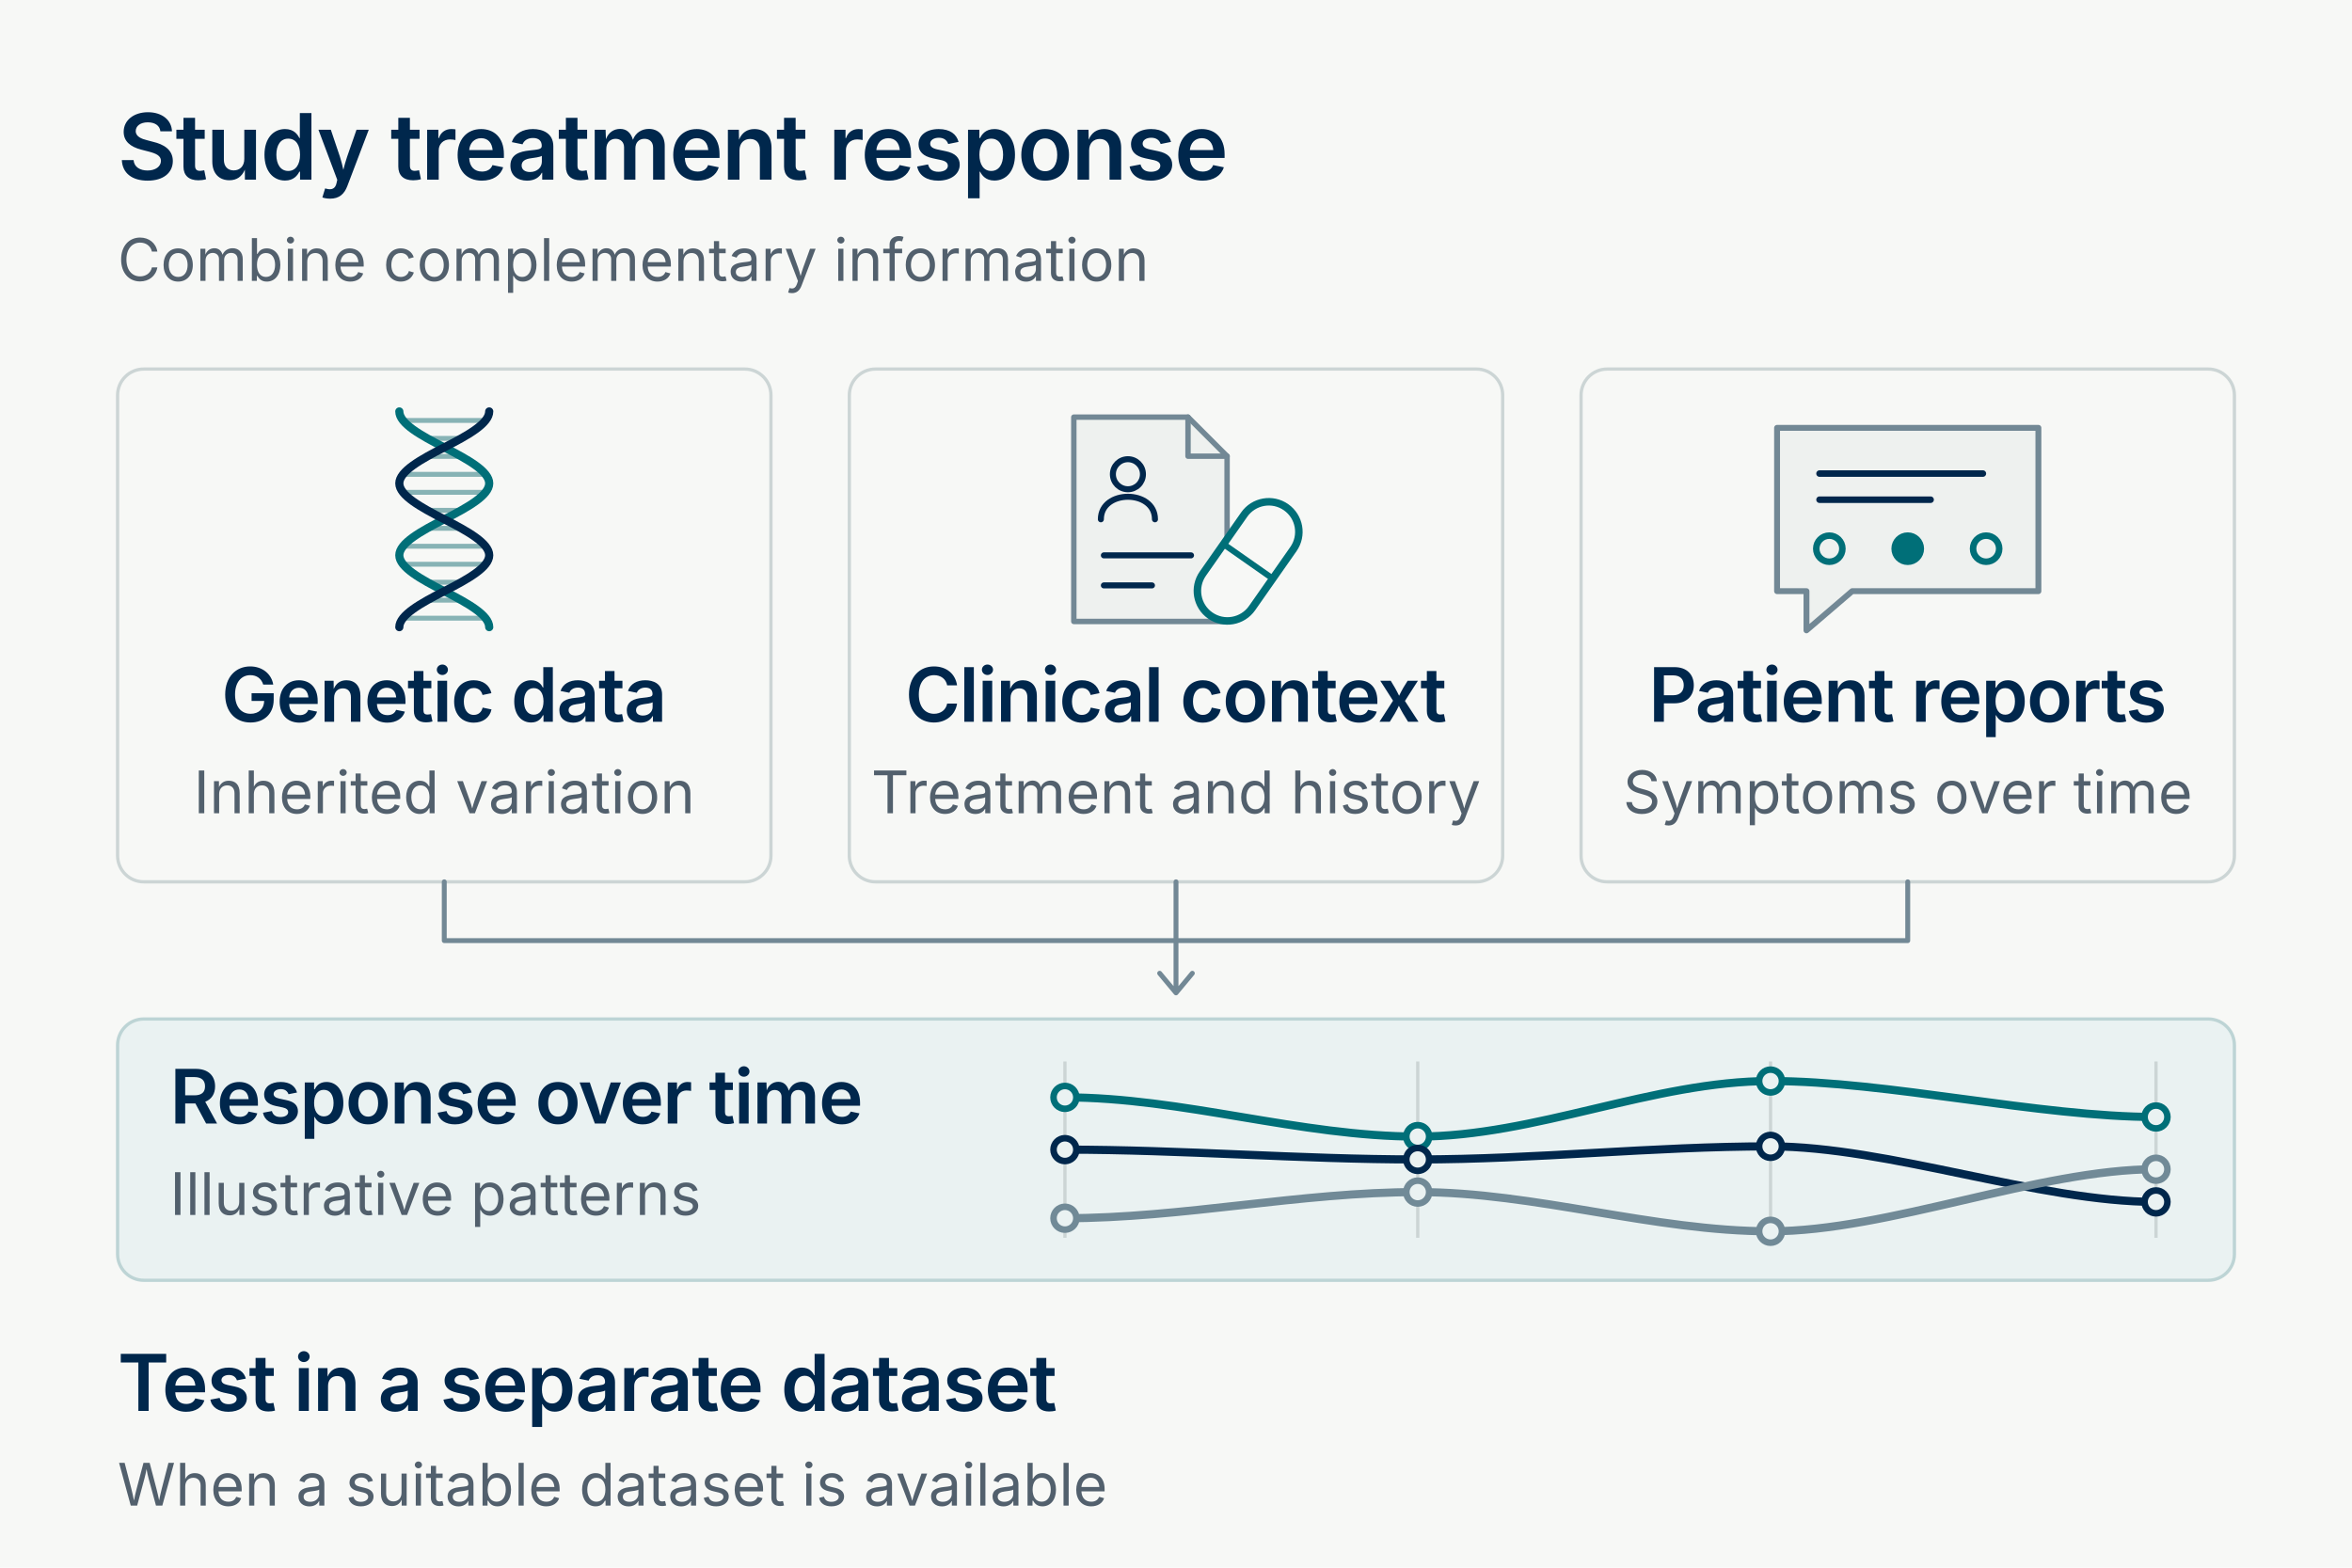
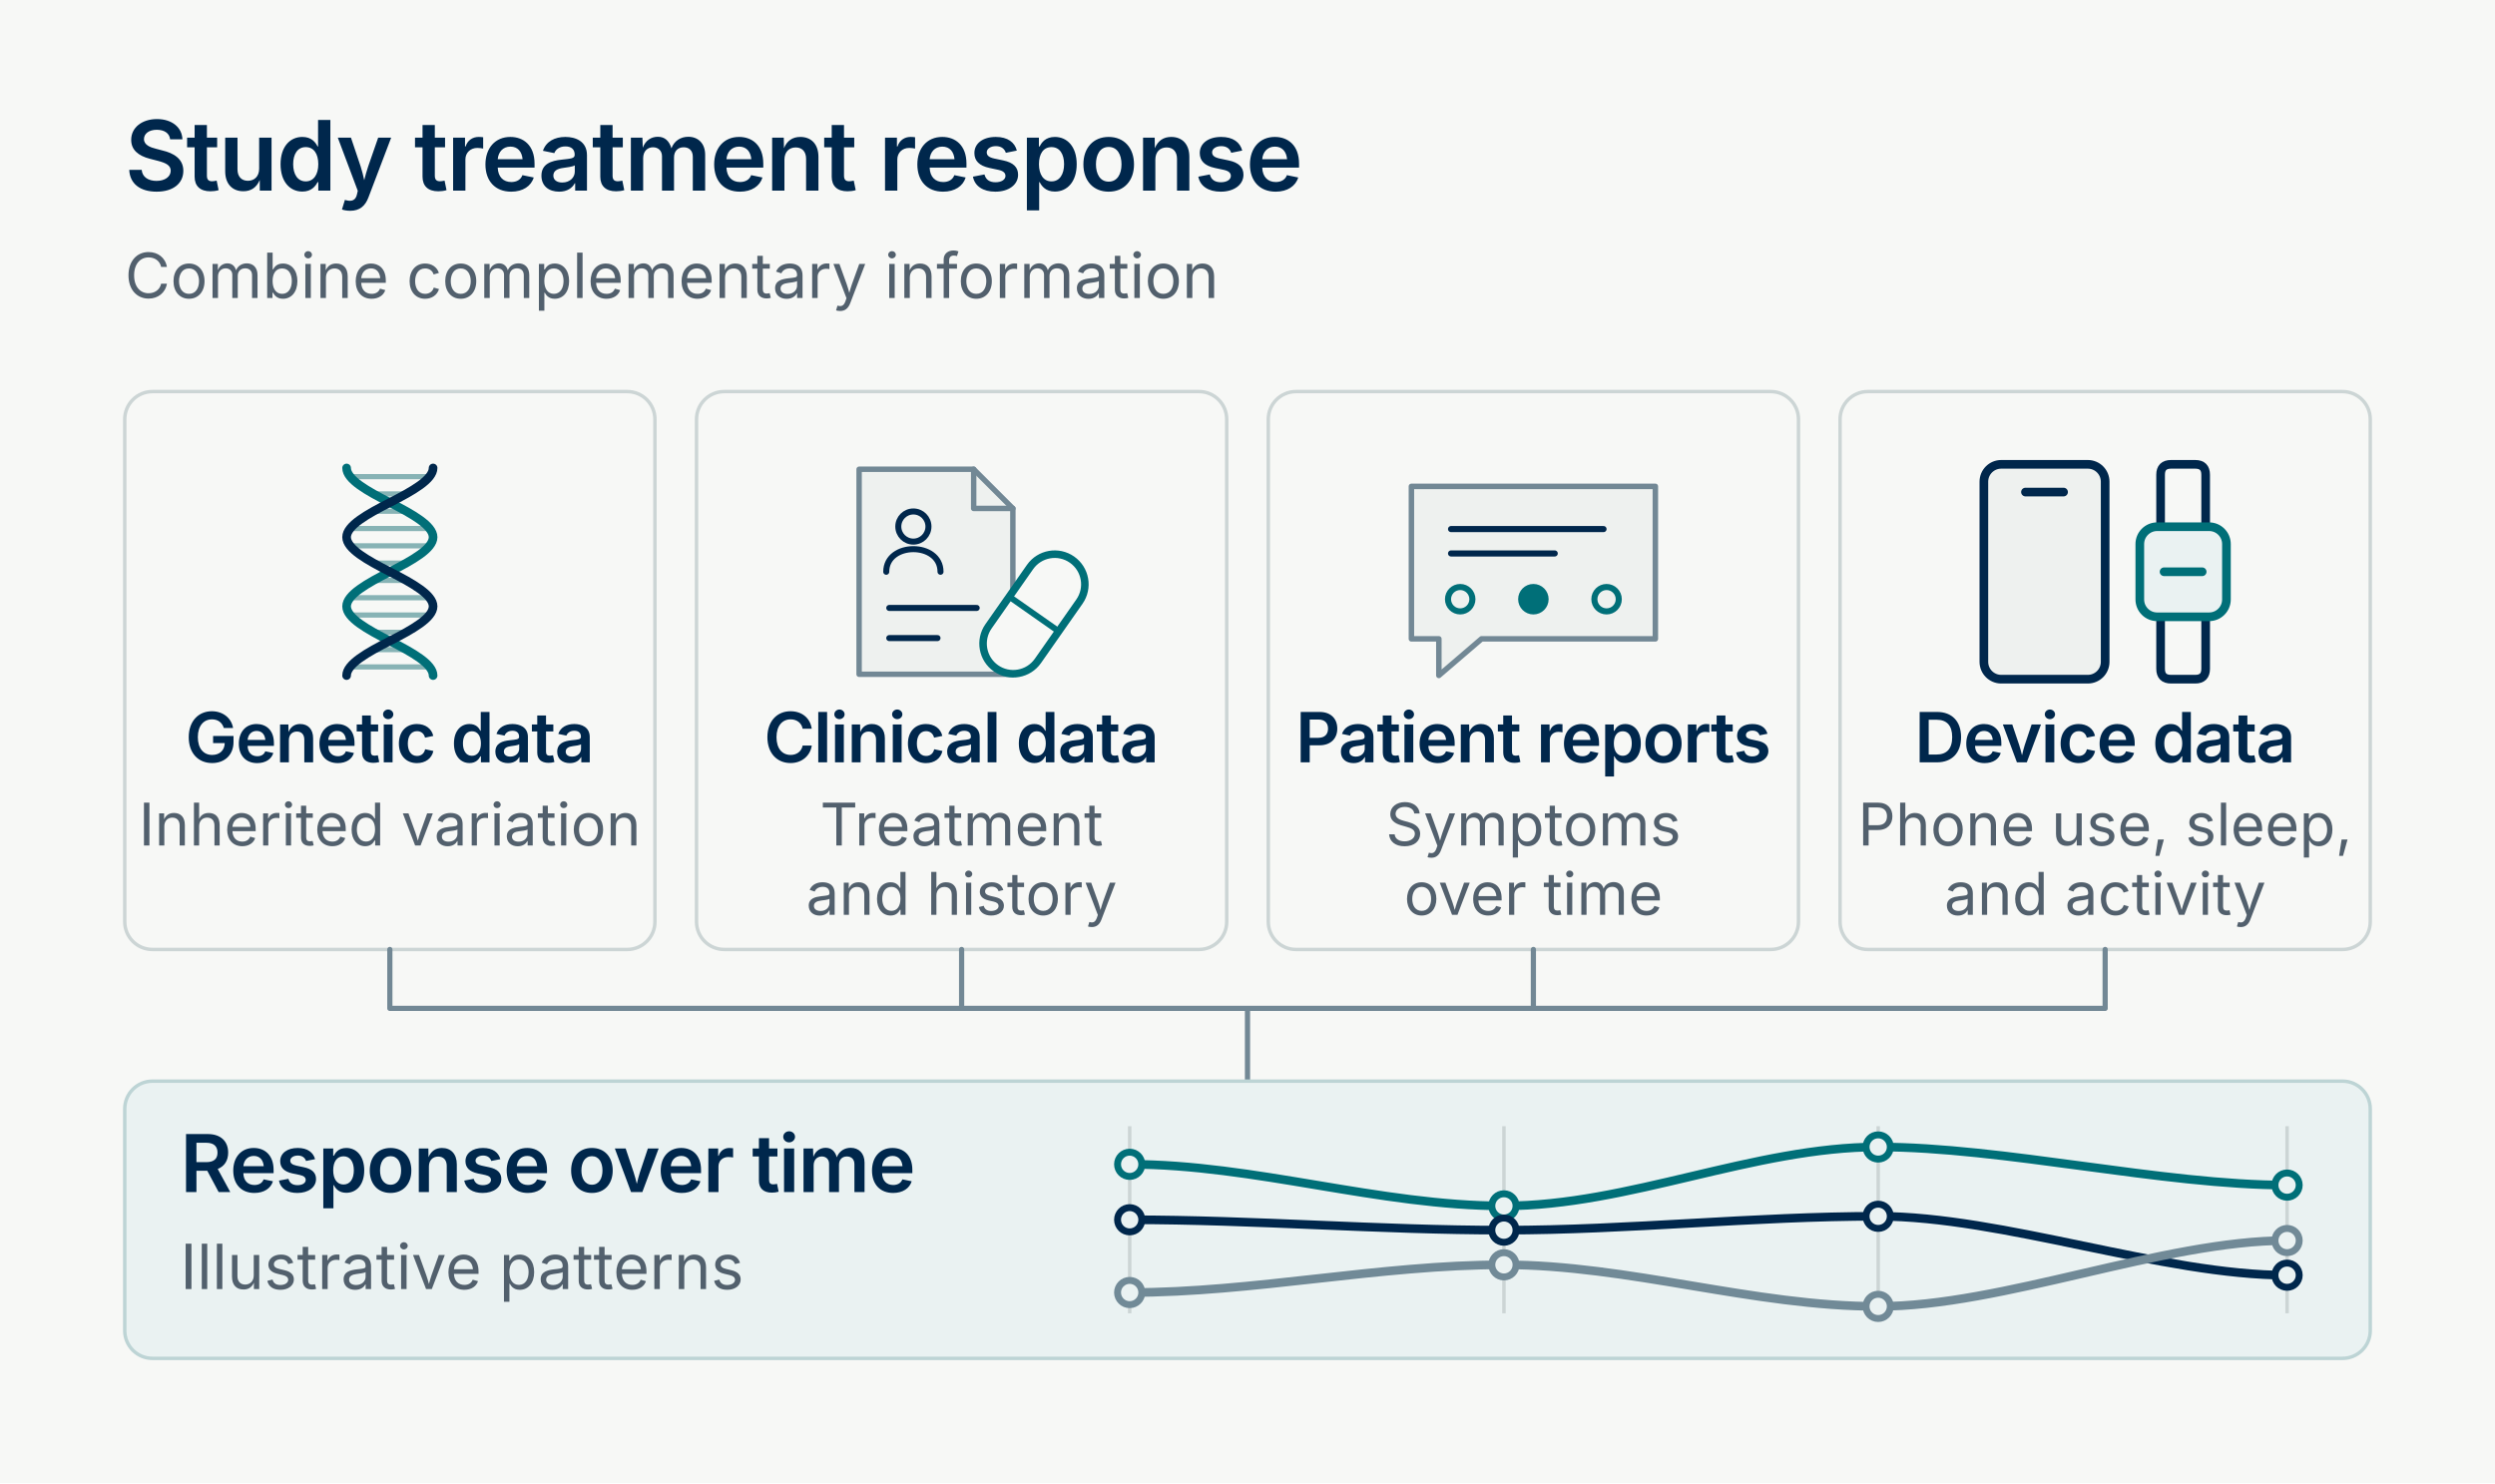
- <svg xmlns="http://www.w3.org/2000/svg" id="dark" width="720" height="480" viewBox="0 0 720 480" role="img" aria-labelledby="mental-health-title mental-health-desc">
+ <svg xmlns="http://www.w3.org/2000/svg" id="dark" width="720" height="428" viewBox="0 0 720 428" role="img" aria-labelledby="mental-health-title mental-health-desc">
  <style>
    :root:target {
      --figure-border: #344b60;
      --figure-canvas: #142536;
      --figure-ink: #e8f1fa;
      --figure-line: #8ba3b8;
      --figure-muted: #a7b8c8;
      --figure-secondary-line: #8ba3b8;
      --figure-soft: #192d40;
      --figure-teal: #6dcac3;
      --figure-teal-border: #365c63;
      --figure-teal-line: #78b4b6;
      --figure-teal-soft: #163d41;
    }
  </style>
  <defs>
    <g id="genetic-information" transform="translate(-16 -38.4) scale(.8)" fill="none" stroke-linecap="round">
      <path d="M1.652 4H38.348M12.457 12H27.543M12.457 20H27.543M1.652 28H38.348M1.652 36H38.348M12.457 44H27.543M12.457 52H27.543M1.652 60H38.348M1.652 68H38.348M12.457 76H27.543M12.457 84H27.543M1.652 92H38.348" stroke="var(--figure-teal-line, #87b3b5)" stroke-width="1.5" vector-effect="non-scaling-stroke" />
      <path d="M0 0C0 5.333 9.528 10.667 20 16C30.472 21.333 40 26.667 40 32C40 37.333 30.472 42.667 20 48C9.528 53.333 0 58.667 0 64C0 69.333 9.528 74.667 20 80C30.472 85.333 40 90.667 40 96" stroke="var(--figure-teal, #006f78)" stroke-width="2.5" vector-effect="non-scaling-stroke" />
      <path d="M40 0C40 5.333 30.472 10.667 20 16C9.528 21.333 0 26.667 0 32C0 37.333 9.528 42.667 20 48C30.472 53.333 40 58.667 40 64C40 69.333 30.472 74.667 20 80C9.528 85.333 0 90.667 0 96" stroke="var(--figure-ink, #00274c)" stroke-width="2.5" vector-effect="non-scaling-stroke" />
    </g>
    <g id="clinical-information" fill="none" stroke-linecap="round" stroke-linejoin="round">
      <path d="M-34-34H4L17-21V34H-34Z" fill="var(--figure-soft, #eef1ef)" stroke="var(--figure-line, #728895)" stroke-width="1.8" />
      <path d="M4-34v13h13" stroke="var(--figure-line, #728895)" stroke-width="1.8" />
      <circle cx="-16" cy="-15" r="5" stroke="var(--figure-ink, #00274c)" stroke-width="2" />
      <path d="M-25 0c0-10 18-10 18 0M-24 12H5M-24 22H-8" stroke="var(--figure-ink, #00274c)" stroke-width="2" />
      <g transform="translate(24 14) rotate(35)">
        <rect x="-10" y="-22" width="20" height="44" rx="10" fill="var(--figure-canvas, #f7f8f6)" stroke="var(--figure-teal, #006f78)" stroke-width="2.5" />
        <path d="M-10 0H10" stroke="var(--figure-teal, #006f78)" stroke-width="2" />
      </g>
    </g>
    <g id="patient-information" fill="none" stroke-linecap="round" stroke-linejoin="round">
      <path d="M-40-28H40V22H-17L-31 34V22H-40Z" fill="var(--figure-soft, #eef1ef)" stroke="var(--figure-line, #728895)" stroke-width="1.8" />
      <path d="M-27-14H23M-27-6H7" stroke="var(--figure-ink, #00274c)" stroke-width="2" />
      <g stroke="var(--figure-teal, #006f78)" stroke-width="2">
        <circle cx="-24" cy="9" r="4" />
        <circle cy="9" r="4" fill="var(--figure-teal, #006f78)" />
        <circle cx="24" cy="9" r="4" />
      </g>
    </g>
+     <g id="device-information" fill="none" stroke-width="2.5" stroke-linecap="round" stroke-linejoin="round">
+       <g stroke="var(--figure-ink, #00274c)">
+         <rect x="5" y="5" width="35" height="62" rx="5" fill="var(--figure-soft, #eef1ef)" />
+         <path d="M17 13h11M56 23V8q0-3 3-3h7q3 0 3 3v15M56 49v15q0 3 3 3h7q3 0 3-3V49" />
+       </g>
+       <g stroke="var(--figure-teal, #006f78)">
+         <rect x="50" y="23" width="25" height="26" rx="5" fill="var(--figure-teal-soft, #eaf2f2)" />
+         <path d="M57 36h11" />
+       </g>
+     </g>
  </defs>
-   <rect width="720" height="480" fill="var(--figure-canvas, #f7f8f6)" />
+   <rect width="720" height="428" fill="var(--figure-canvas, #f7f8f6)" />
  <g font-family="Inter, Arial, sans-serif" fill="var(--figure-ink, #00274c)">
    <text x="36" y="55" font-size="28" font-weight="600" letter-spacing="-.5">Study treatment response</text>
    <text x="36" y="86" font-size="18" fill="var(--figure-muted, #52606d)">Combine complementary information</text>
    <g fill="none" stroke="var(--figure-border, #ccd5d5)">
-       <rect x="36" y="113" width="200" height="157" rx="8" />
-       <rect x="260" y="113" width="200" height="157" rx="8" />
-       <rect x="484" y="113" width="200" height="157" rx="8" />
+       <rect x="36" y="113" width="153" height="161" rx="8" />
+       <rect x="201" y="113" width="153" height="161" rx="8" />
+       <rect x="366" y="113" width="153" height="161" rx="8" />
+       <rect x="531" y="113" width="153" height="161" rx="8" />
    </g>
-     <use href="#genetic-information" transform="translate(136 159) scale(.86)" />
-     <use href="#clinical-information" transform="translate(360 159) scale(.92)" />
-     <use href="#patient-information" transform="translate(584 159)" />
+     <use href="#genetic-information" transform="translate(112.5 165) scale(.78)" />
+     <use href="#clinical-information" transform="translate(277.5 165) scale(.87)" />
+     <use href="#patient-information" transform="translate(442.5 165) scale(.88)" />
+     <use href="#device-information" transform="translate(567.5 129)" />
    <g text-anchor="middle">
-       <text x="136" y="221" font-size="23" font-weight="600" letter-spacing="-.4">Genetic data</text>
-       <text x="360" y="221" font-size="23" font-weight="600" letter-spacing="-.4">Clinical context</text>
-       <text x="584" y="221" font-size="23" font-weight="600" letter-spacing="-.4">Patient reports</text>
-       <g font-size="18" fill="var(--figure-muted, #52606d)">
-         <text x="136" y="249">Inherited variation</text>
-         <text x="360" y="249">Treatment and history</text>
-         <text x="584" y="249">Symptoms over time</text>
+       <g font-size="20" font-weight="600" letter-spacing="-.4">
+         <text x="112.5" y="220">Genetic data</text>
+         <text x="277.5" y="220">Clinical data</text>
+         <text x="442.5" y="220">Patient reports</text>
+         <text x="607.5" y="220">Device data</text>
+       </g>
+       <g font-size="17" fill="var(--figure-muted, #52606d)">
+         <text x="112.5" y="244">Inherited variation</text>
+         <text x="277.5" y="244">Treatment<tspan x="277.5" dy="20">and history</tspan>
+         </text>
+         <text x="442.5" y="244">Symptoms<tspan x="442.5" dy="20">over time</tspan>
+         </text>
+         <text x="607.5" y="244">Phone use, sleep,<tspan x="607.5" dy="20">and activity</tspan>
+         </text>
      </g>
    </g>
-     <path d="M136 270v18H584V270M360 270v34m-5-6 5 6 5-6" fill="none" stroke="var(--figure-line, #728895)" stroke-width="1.5" stroke-linecap="round" stroke-linejoin="round" />
+     <path d="M112.5 274v17H607.5v-17M277.5 274v17M442.5 274v17M360 291v21" fill="none" stroke="var(--figure-line, #728895)" stroke-width="1.5" stroke-linecap="round" stroke-linejoin="round" />
    <rect x="36" y="312" width="648" height="80" rx="8" fill="var(--figure-teal-soft, #eaf2f2)" stroke="var(--figure-teal-border, #bdd4d5)" />
    <text x="52" y="344" font-size="23" font-weight="600" letter-spacing="-.4">Response over time</text>
    <text x="52" y="372" font-size="18" fill="var(--figure-muted, #52606d)">Illustrative patterns</text>
    <g fill="none" stroke="var(--figure-border, #ccd5d5)" stroke-width="1">
      <path d="M326 325v54M434 325v54M542 325v54M660 325v54" />
    </g>
    <g fill="none" stroke-width="2.5" stroke-linecap="round">
      <path d="M326 336C362 336 398 348 434 348S506 331 542 331 624 342 660 342" stroke="var(--figure-teal, #006f78)" />
      <path d="M326 352C362 352 398 355 434 355S506 351 542 351 624 368 660 368" stroke="var(--figure-ink, #00274c)" />
      <path d="M326 373C362 373 398 365 434 365S506 377 542 377 624 358 660 358" stroke="var(--figure-secondary-line, #718a97)" />
    </g>
    <g fill="var(--figure-teal-soft, #eaf2f2)" stroke-width="2">
      <g stroke="var(--figure-teal, #006f78)">
        <circle cx="326" cy="336" r="3.5" />
        <circle cx="434" cy="348" r="3.5" />
        <circle cx="542" cy="331" r="3.5" />
        <circle cx="660" cy="342" r="3.5" />
      </g>
      <g stroke="var(--figure-ink, #00274c)">
        <circle cx="326" cy="352" r="3.5" />
        <circle cx="434" cy="355" r="3.5" />
        <circle cx="542" cy="351" r="3.5" />
        <circle cx="660" cy="368" r="3.5" />
      </g>
      <g stroke="var(--figure-secondary-line, #718a97)">
        <circle cx="326" cy="373" r="3.5" />
        <circle cx="434" cy="365" r="3.5" />
        <circle cx="542" cy="377" r="3.5" />
        <circle cx="660" cy="358" r="3.5" />
      </g>
    </g>
-     <text x="36" y="432" font-size="24" font-weight="600" letter-spacing="-.4">Test in a separate dataset</text>
-     <text x="36" y="461" font-size="18" fill="var(--figure-muted, #52606d)">When a suitable dataset is available</text>
  </g>
</svg>
